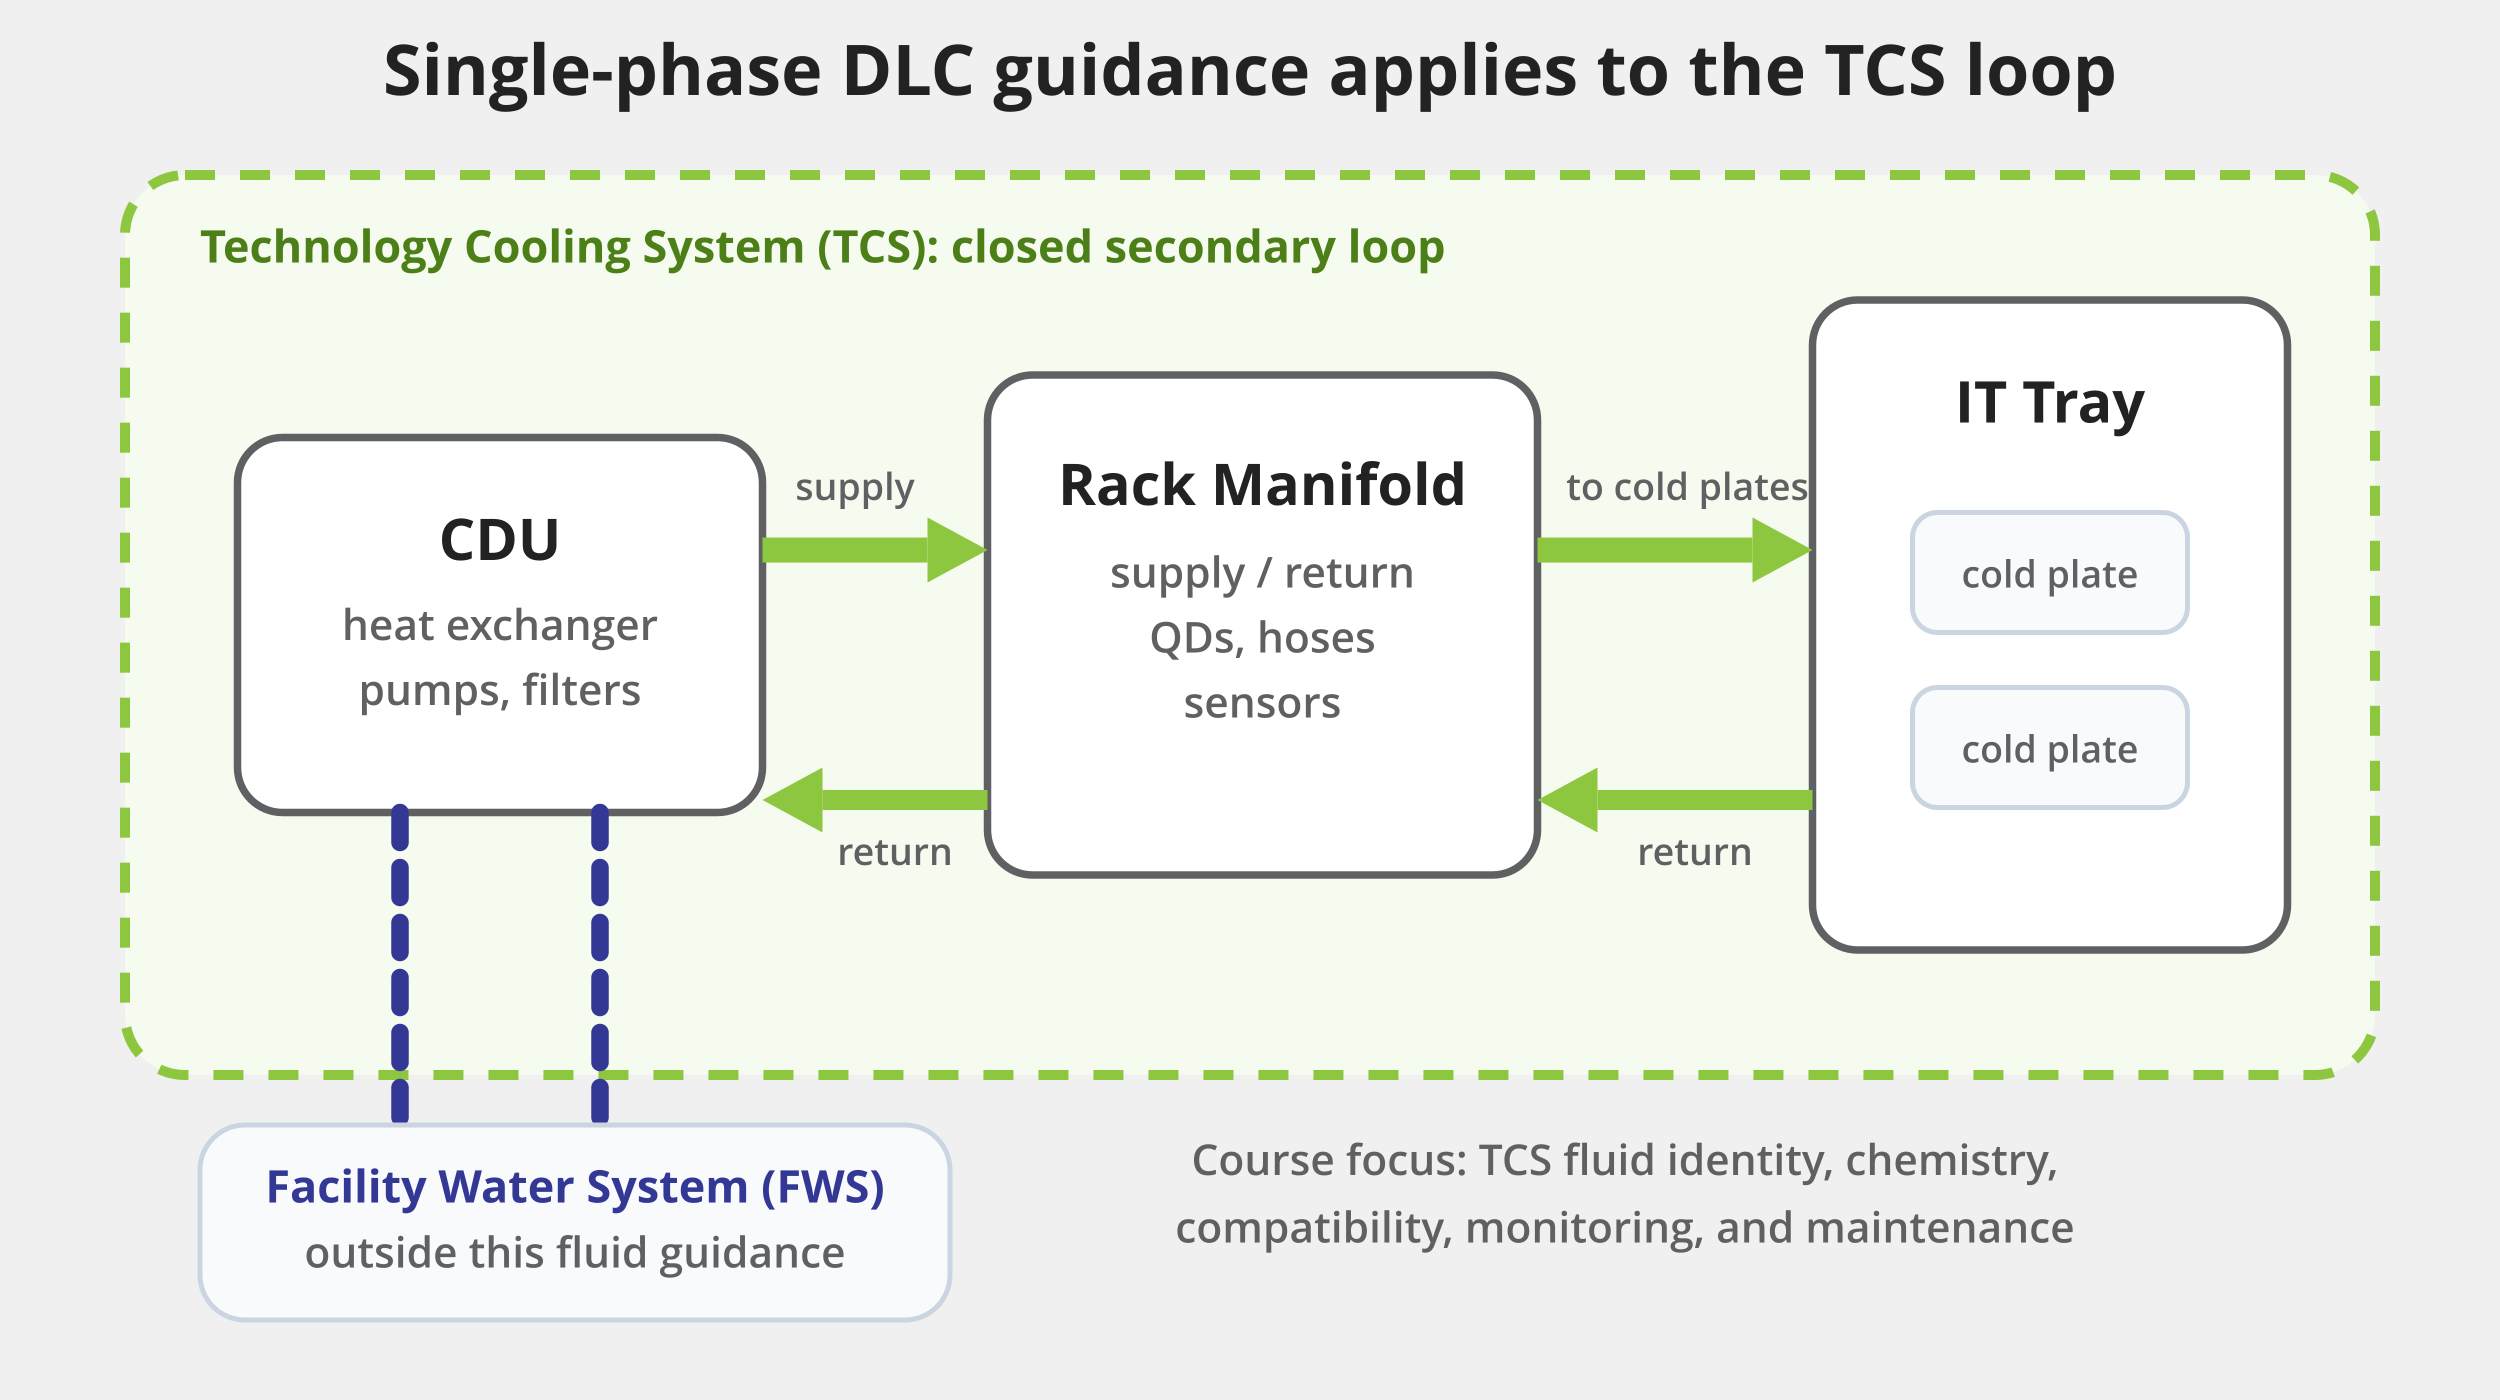
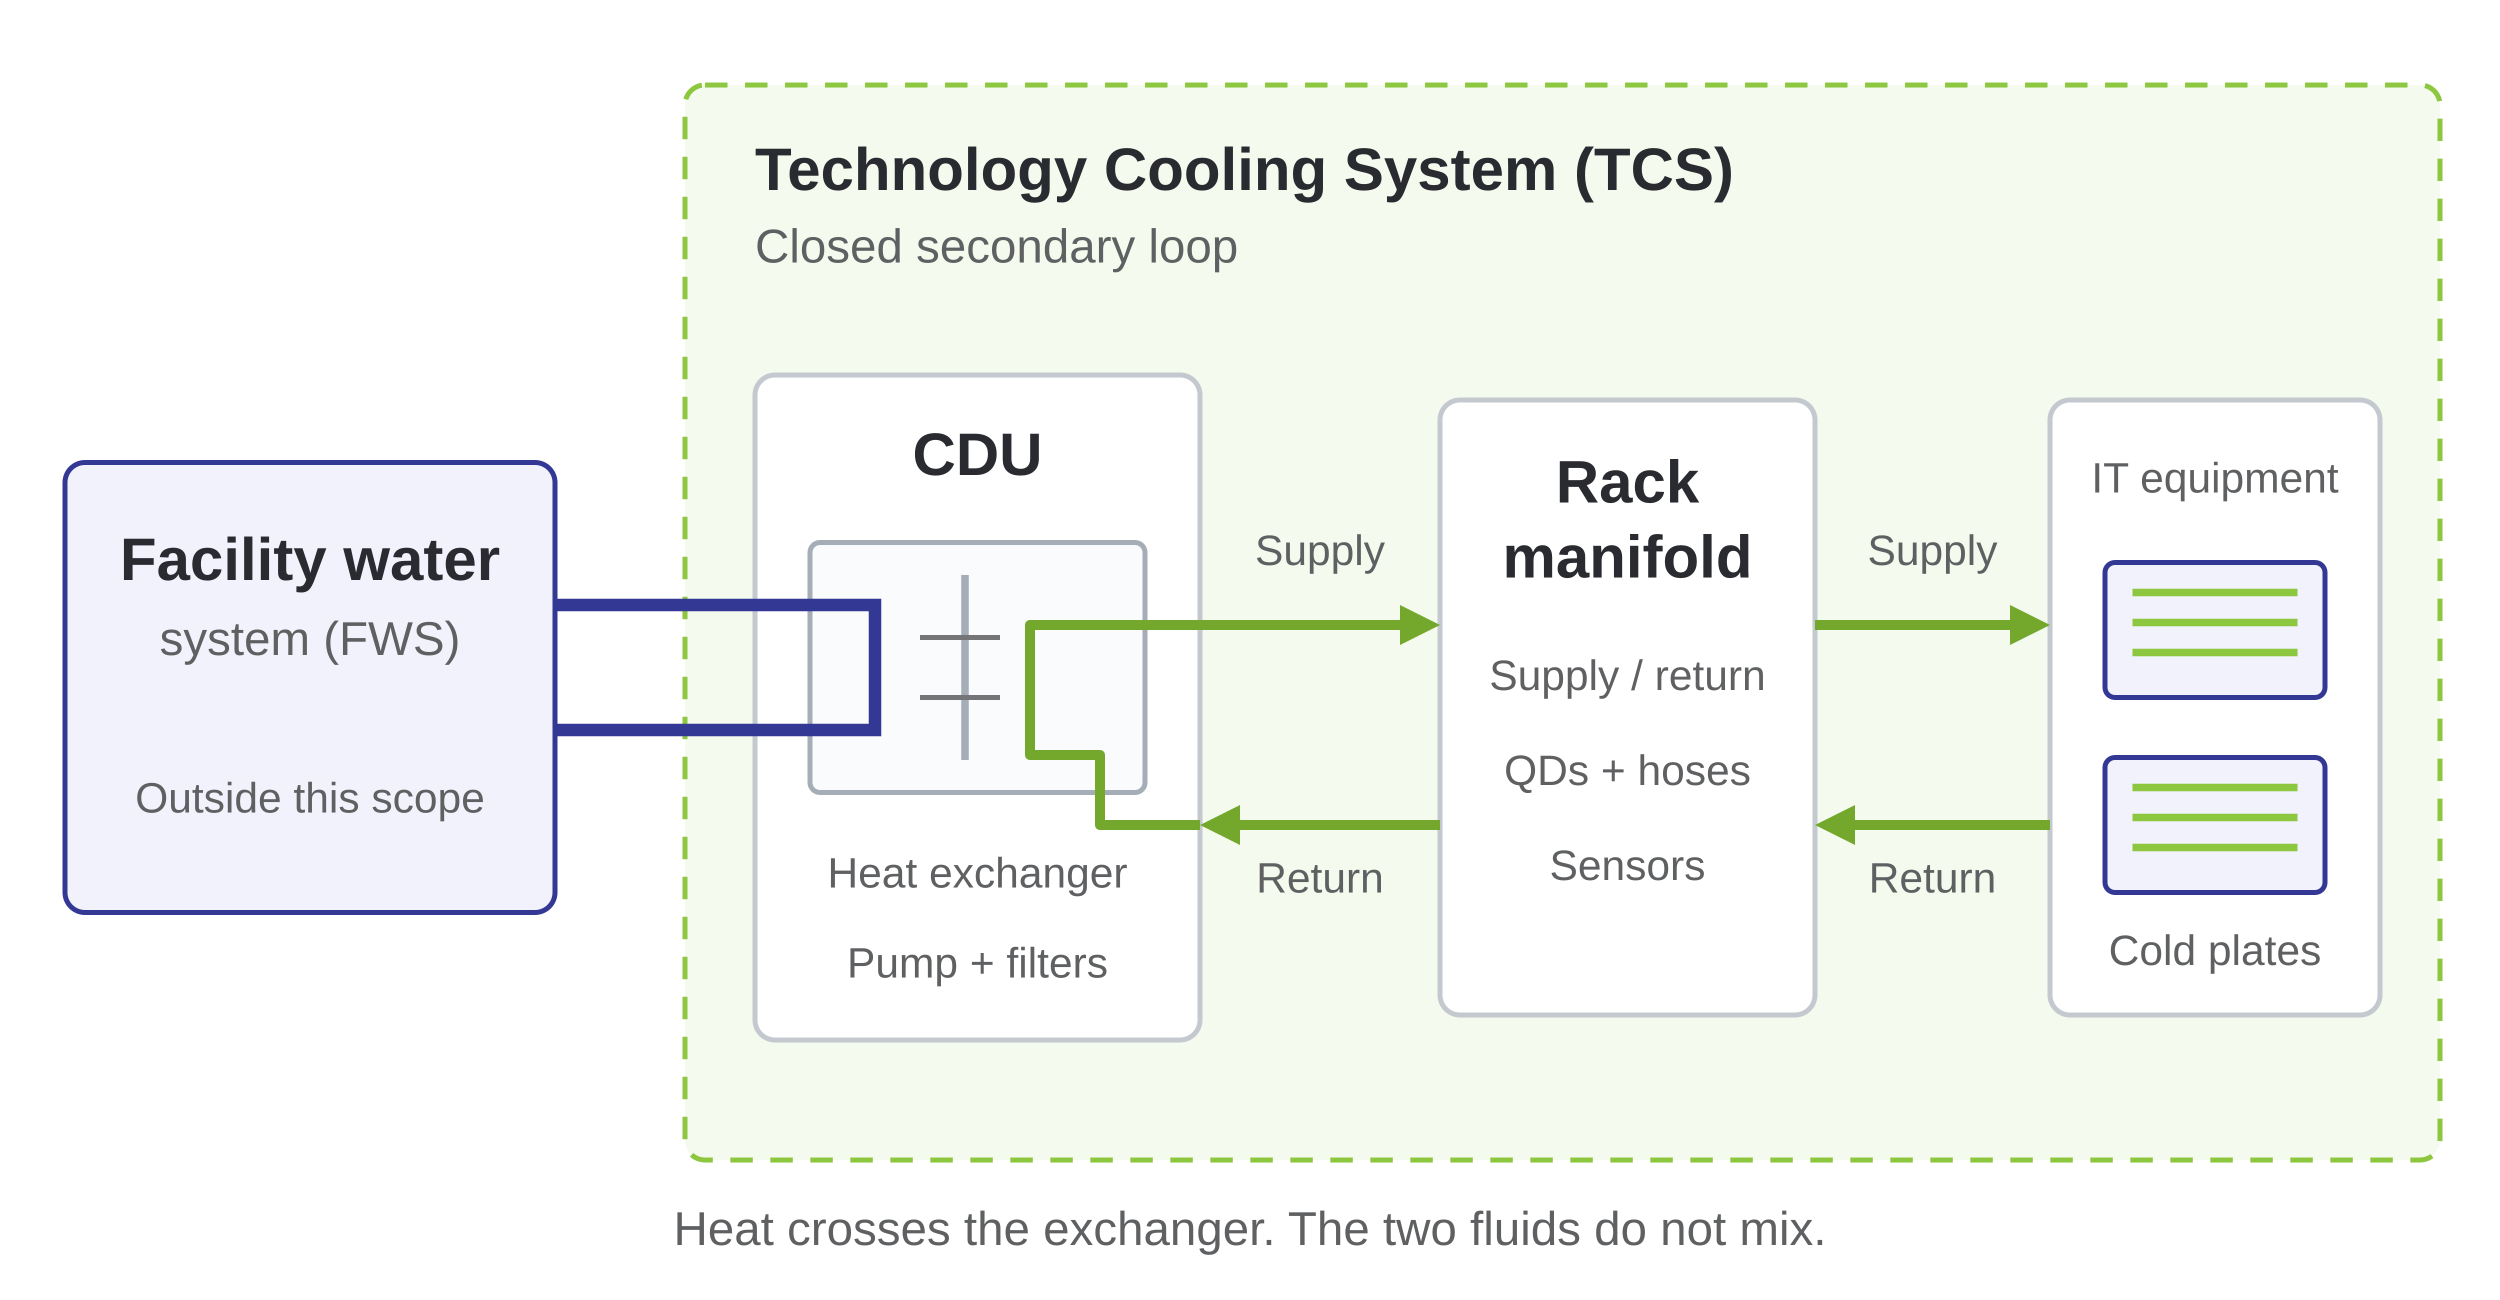
- <svg xmlns="http://www.w3.org/2000/svg" viewBox="0 0 1000 560" role="img" aria-label="Technology Cooling System loop between CDU and cold plates">
-   <style>
-     .title{font:700 28px Open Sans,Arial,sans-serif;fill:#222}
-     .label{font:700 23px Open Sans,Arial,sans-serif;fill:#222}
-     .small{font:600 17px Open Sans,Arial,sans-serif;fill:#5f6062}
-     .tiny{font:600 15px Open Sans,Arial,sans-serif;fill:#5f6062}
-     .box{fill:#fff;stroke:#5f6062;stroke-width:3}
-     .soft{fill:#f8fafc;stroke:#cbd5e1;stroke-width:2}
-     .scope{fill:#f6fbef;stroke:#8dc63f;stroke-width:4;stroke-dasharray:12 10}
-     .flow{fill:none;stroke:#8dc63f;stroke-width:10;stroke-linecap:butt;stroke-linejoin:round}
-     .return{fill:none;stroke:#8dc63f;stroke-width:8;stroke-linecap:butt;stroke-linejoin:round}
-     .fwsLine{fill:none;stroke:#343895;stroke-width:7;stroke-linecap:round;stroke-dasharray:12 10}
-     .greenText{font:700 18px Open Sans,Arial,sans-serif;fill:#4d7f18}
-     .blueText{font:700 18px Open Sans,Arial,sans-serif;fill:#343895}
-     .arrowGreen{fill:#8dc63f}
-   </style>
-   <text x="500" y="38" text-anchor="middle" class="title">Single-phase DLC guidance applies to the TCS loop</text>
-   <rect x="50" y="70" width="900" height="360" rx="24" class="scope" />
-   <text x="80" y="105" class="greenText">Technology Cooling System (TCS): closed secondary loop</text>
-   <rect x="95" y="175" width="210" height="150" rx="18" class="box" />
-   <text x="200" y="224" text-anchor="middle" class="label">CDU</text>
-   <text x="200" y="256" text-anchor="middle" class="small">heat exchanger</text>
-   <text x="200" y="282" text-anchor="middle" class="small">pumps, filters</text>
-   <rect x="395" y="150" width="220" height="200" rx="18" class="box" />
-   <text x="505" y="202" text-anchor="middle" class="label">Rack Manifold</text>
-   <text x="505" y="235" text-anchor="middle" class="small">supply / return</text>
-   <text x="505" y="261" text-anchor="middle" class="small">QDs, hoses</text>
-   <text x="505" y="287" text-anchor="middle" class="small">sensors</text>
-   <rect x="725" y="120" width="190" height="260" rx="18" class="box" />
-   <text x="820" y="169" text-anchor="middle" class="label">IT Tray</text>
-   <rect x="765" y="205" width="110" height="48" rx="10" class="soft" />
-   <text x="820" y="235" text-anchor="middle" class="tiny">cold plate</text>
-   <rect x="765" y="275" width="110" height="48" rx="10" class="soft" />
-   <text x="820" y="305" text-anchor="middle" class="tiny">cold plate</text>
-   <line x1="305" y1="220" x2="371" y2="220" class="flow" />
-   <polygon points="395,220 371,207 371,233" class="arrowGreen" />
-   <text x="342" y="200" text-anchor="middle" class="tiny">supply</text>
-   <line x1="615" y1="220" x2="701" y2="220" class="flow" />
-   <polygon points="725,220 701,207 701,233" class="arrowGreen" />
-   <text x="675" y="200" text-anchor="middle" class="tiny">to cold plates</text>
-   <line x1="725" y1="320" x2="639" y2="320" class="return" />
-   <polygon points="615,320 639,307 639,333" class="arrowGreen" />
-   <text x="678" y="346" text-anchor="middle" class="tiny">return</text>
-   <line x1="395" y1="320" x2="329" y2="320" class="return" />
-   <polygon points="305,320 329,307 329,333" class="arrowGreen" />
-   <text x="358" y="346" text-anchor="middle" class="tiny">return</text>
-   <line x1="160" y1="325" x2="160" y2="450" class="fwsLine" />
-   <line x1="240" y1="325" x2="240" y2="450" class="fwsLine" />
-   <rect x="80" y="450" width="300" height="78" rx="18" class="soft" />
-   <text x="230" y="481" text-anchor="middle" class="blueText">Facility Water System (FWS)</text>
-   <text x="230" y="507" text-anchor="middle" class="small">outside this fluid guidance</text>
-   <text x="650" y="470" text-anchor="middle" class="small">Course focus: TCS fluid identity, chemistry,</text>
-   <text x="650" y="497" text-anchor="middle" class="small">compatibility, monitoring, and maintenance</text>
+ <svg xmlns="http://www.w3.org/2000/svg" viewBox="0 0 1000 520" role="img" aria-labelledby="title desc">
+   <style>text{font-family:Arial,Helvetica,sans-serif;letter-spacing:0}.h{font-size:24px;font-weight:700;fill:#292b30}.b{font-size:19px;fill:#5f6062}.s{font-size:17px;fill:#5f6062}.box{fill:#fff;stroke:#c4c9d0;stroke-width:2}.flow{fill:none;stroke:#74a82d;stroke-width:4;stroke-linejoin:round}.arrowhead{fill:#74a82d}</style>
+   <rect width="1000" height="520" fill="#fff" />
+   <rect x="274" y="34" width="702" height="430" rx="8" fill="#f5faee" stroke="#8dc63f" stroke-width="2" stroke-dasharray="9 7" />
+   <text x="302" y="76" class="h">Technology Cooling System (TCS)</text>
+   <text x="302" y="105" class="b">Closed secondary loop</text>
+   <rect x="26" y="185" width="196" height="180" rx="8" fill="#f1f2fb" stroke="#343895" stroke-width="2" />
+   <text x="124" y="232" text-anchor="middle" class="h">Facility water</text>
+   <text x="124" y="262" text-anchor="middle" class="b">system (FWS)</text>
+   <text x="124" y="325" text-anchor="middle" class="s">Outside this scope</text>
+   <rect x="302" y="150" width="178" height="266" rx="8" class="box" />
+   <text x="391" y="190" text-anchor="middle" class="h">CDU</text>
+   <rect x="324" y="217" width="134" height="100" rx="4" fill="#fafbfc" stroke="#a5adb6" stroke-width="2" />
+   <path d="M222 242 H350 V292 H222" fill="none" stroke="#343895" stroke-width="5" />
+   <path d="M480 250 H412 V302 H440 V330 H480" class="flow" />
+   <path d="M386 230 V304" stroke="#a5adb6" stroke-width="3" />
+   <path d="M368 255 H400 M368 279 H400" stroke="#757577" stroke-width="2" />
+   <text x="391" y="355" text-anchor="middle" class="s">Heat exchanger</text>
+   <text x="391" y="391" text-anchor="middle" class="s">Pump + filters</text>
+   <rect x="576" y="160" width="150" height="246" rx="8" class="box" />
+   <text x="651" y="201" text-anchor="middle" class="h">Rack</text>
+   <text x="651" y="231" text-anchor="middle" class="h">manifold</text>
+   <text x="651" y="276" text-anchor="middle" class="s">Supply / return</text>
+   <text x="651" y="314" text-anchor="middle" class="s">QDs + hoses</text>
+   <text x="651" y="352" text-anchor="middle" class="s">Sensors</text>
+   <rect x="820" y="160" width="132" height="246" rx="8" class="box" />
+   <text x="886" y="197" text-anchor="middle" class="s">IT equipment</text>
+   <rect x="842" y="225" width="88" height="54" rx="4" fill="#f1f2fb" stroke="#343895" stroke-width="2" />
+   <path d="M853 237 H919 M853 249 H919 M853 261 H919" stroke="#8dc63f" stroke-width="3" />
+   <rect x="842" y="303" width="88" height="54" rx="4" fill="#f1f2fb" stroke="#343895" stroke-width="2" />
+   <path d="M853 315 H919 M853 327 H919 M853 339 H919" stroke="#8dc63f" stroke-width="3" />
+   <text x="886" y="386" text-anchor="middle" class="s">Cold plates</text>
+   <path d="M480 250 H560" class="flow" />
+   <polygon points="576,250 560,242 560,258" class="arrowhead" />
+   <path d="M726 250 H804" class="flow" />
+   <polygon points="820,250 804,242 804,258" class="arrowhead" />
+   <path d="M820 330 H742" class="flow" />
+   <polygon points="726,330 742,322 742,338" class="arrowhead" />
+   <path d="M576 330 H496" class="flow" />
+   <polygon points="480,330 496,322 496,338" class="arrowhead" />
+   <text x="528" y="226" text-anchor="middle" class="s">Supply</text>
+   <text x="773" y="226" text-anchor="middle" class="s">Supply</text>
+   <text x="528" y="357" text-anchor="middle" class="s">Return</text>
+   <text x="773" y="357" text-anchor="middle" class="s">Return</text>
+   <text x="500" y="498" text-anchor="middle" class="b">Heat crosses the exchanger. The two fluids do not mix.</text>
</svg>
